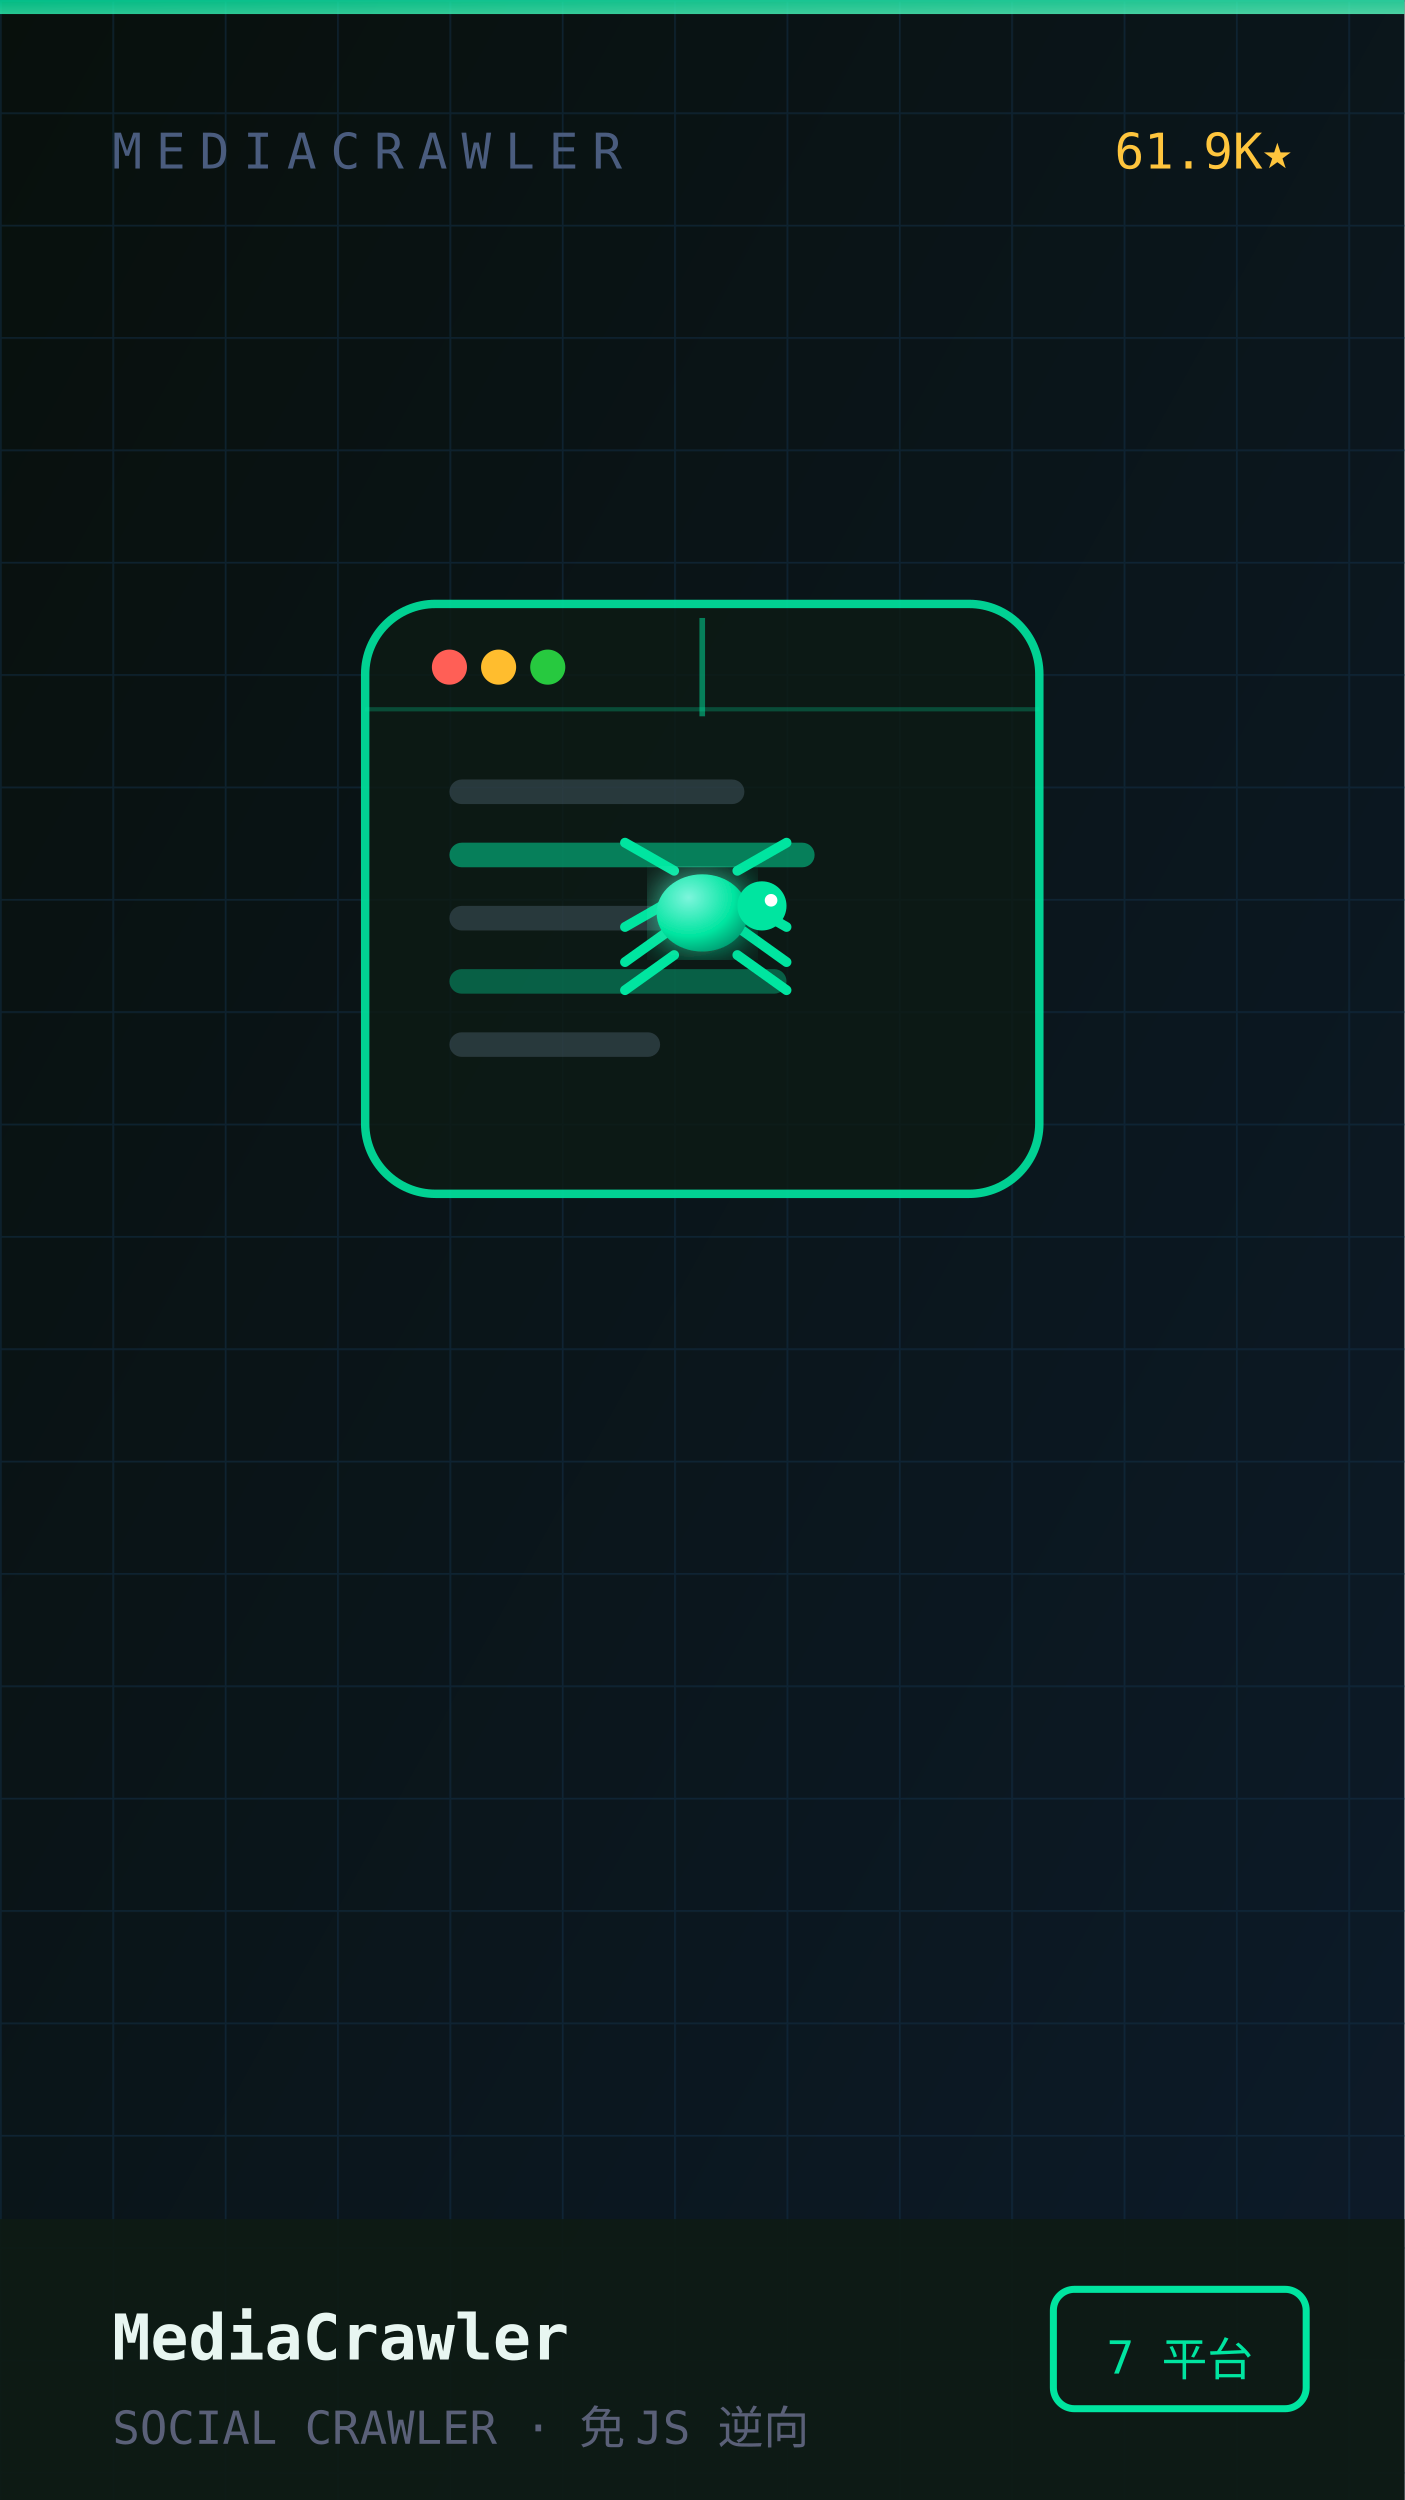
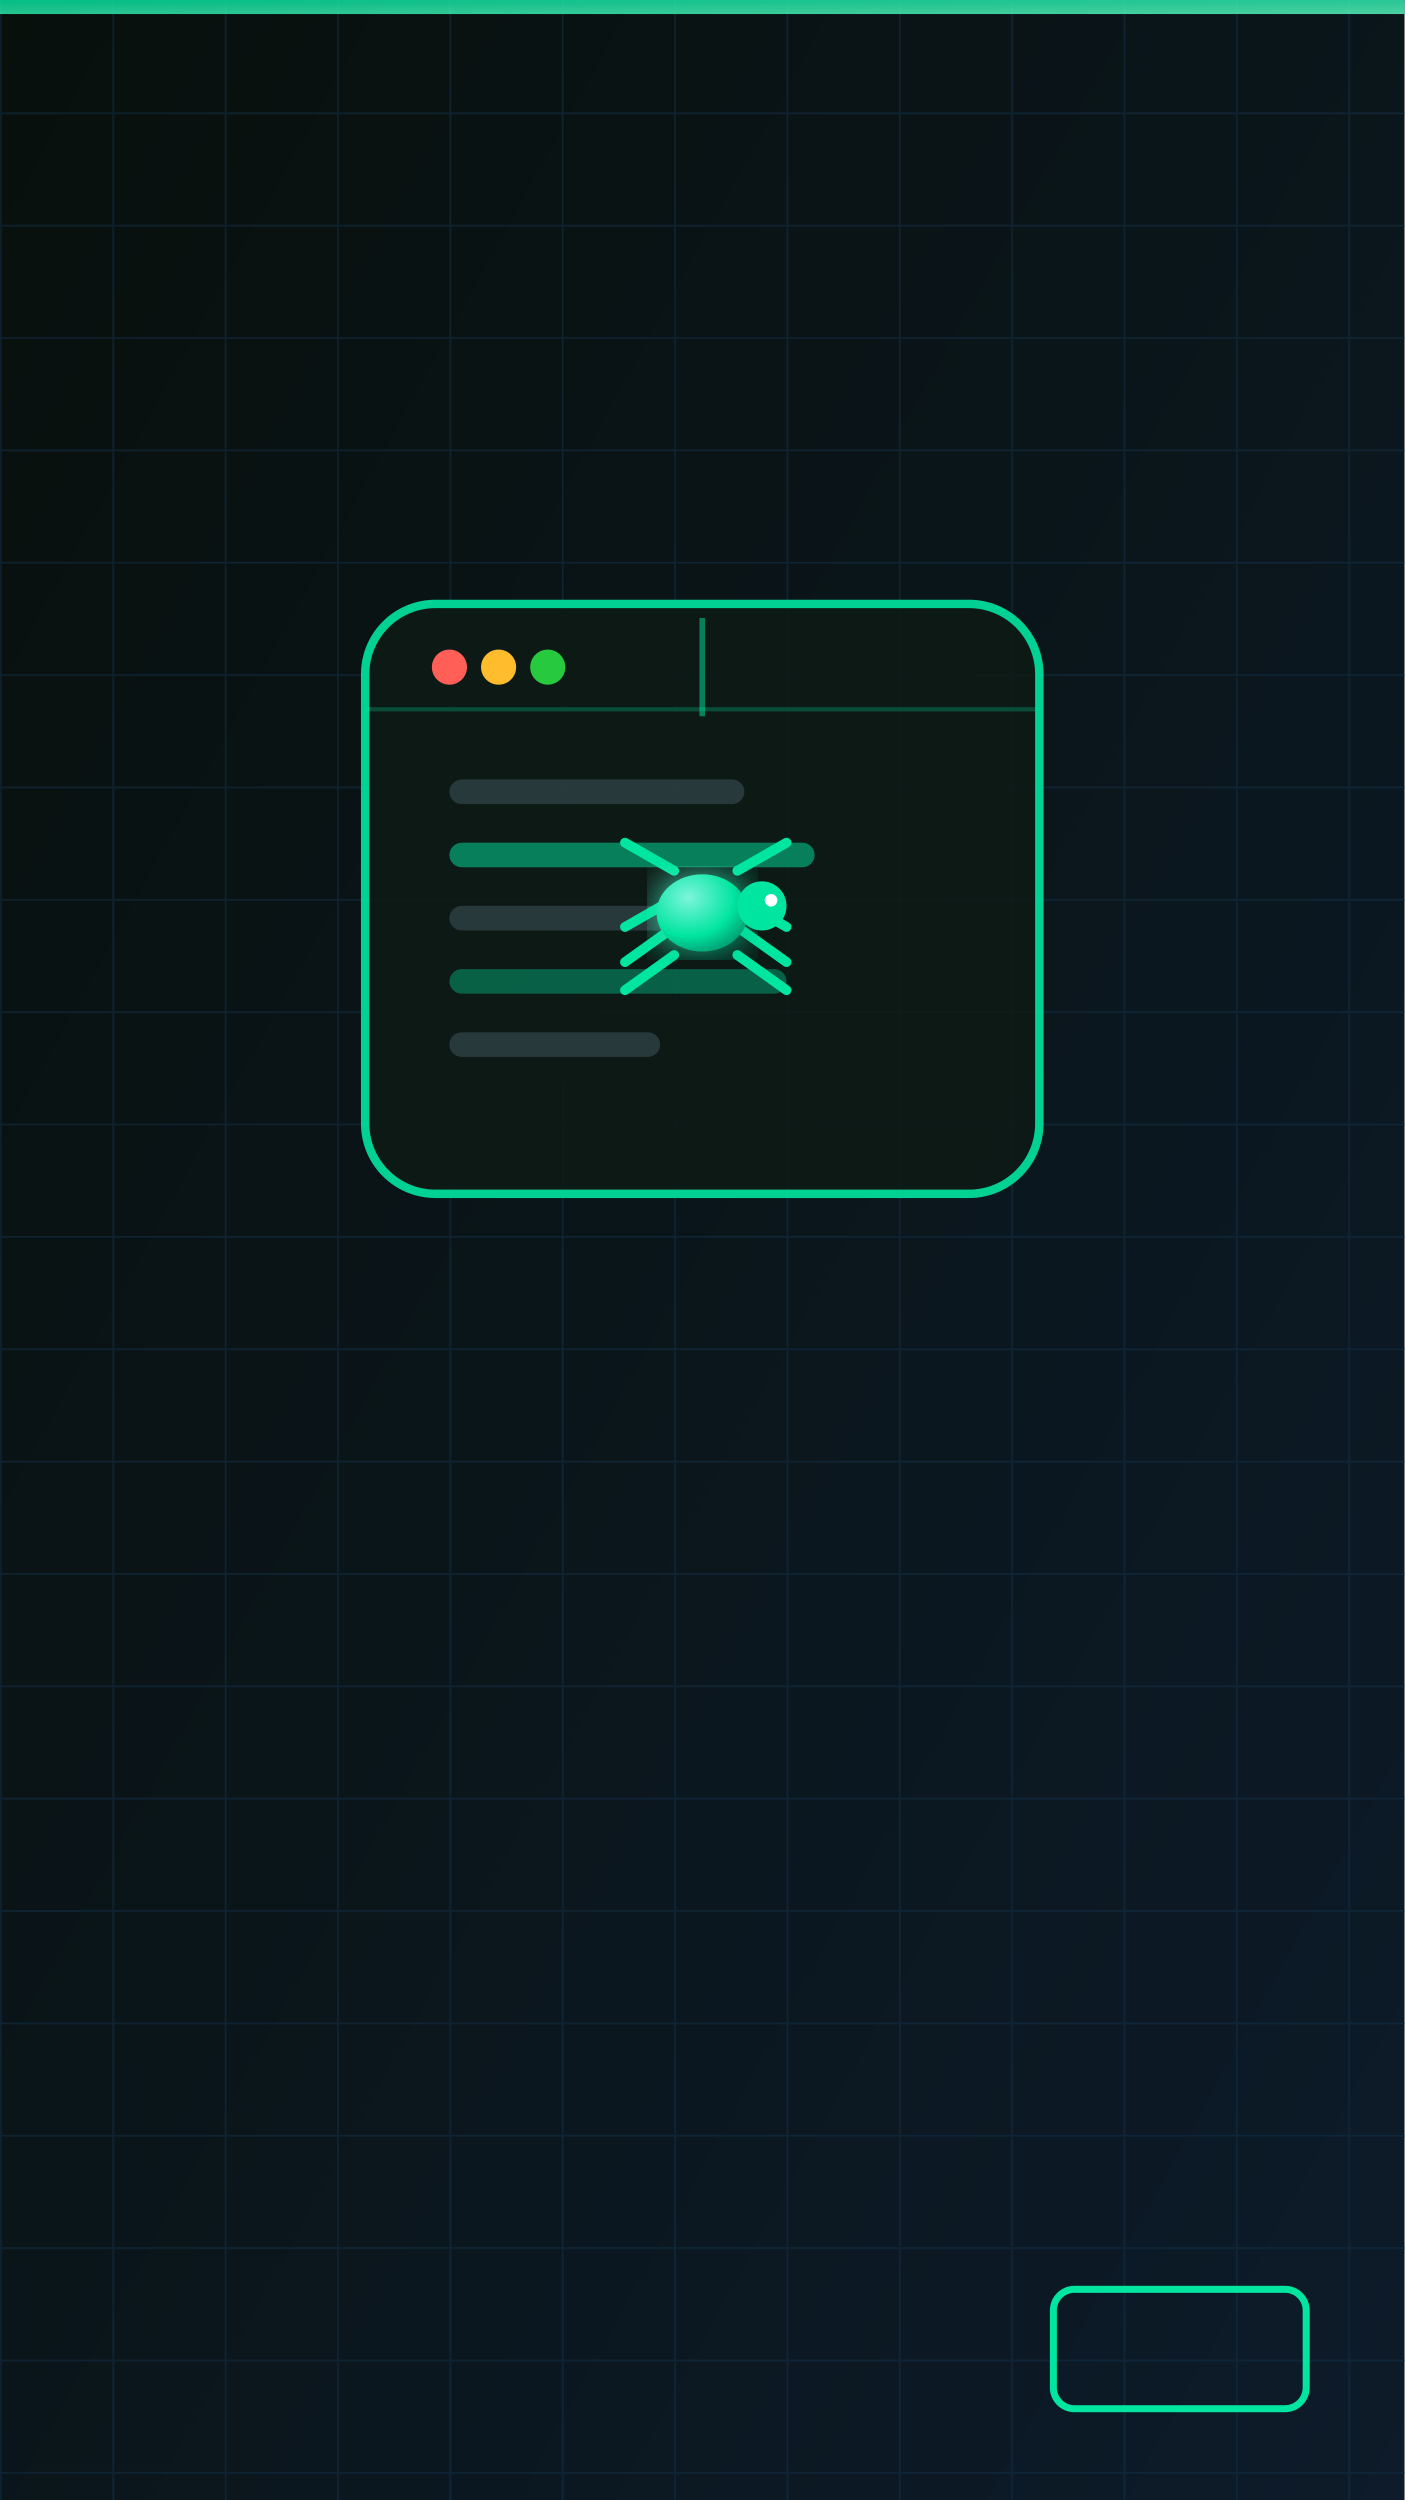
<svg xmlns="http://www.w3.org/2000/svg" width="200" height="356" viewBox="0 0 200 356">
  <defs>
    <linearGradient id="bg" x1="0" y1="0" x2="1" y2="1">
      <stop offset="0" stop-color="#08100C" />
      <stop offset="1" stop-color="#0D1B2A" />
    </linearGradient>
    <linearGradient id="accentGrad" x1="0" y1="0" x2="1" y2="1">
      <stop offset="0" stop-color="#00E5A0" />
      <stop offset="1" stop-color="#5CFFC4" />
    </linearGradient>
    <radialGradient id="bodyGrad" cx="0.35" cy="0.3" r="1">
      <stop offset="0" stop-color="#7DF5DC" />
      <stop offset="0.5" stop-color="#00E5A0" />
      <stop offset="1" stop-color="#0A5A48" />
    </radialGradient>
    <filter id="glow">
      <feGaussianBlur stdDeviation="3" result="b" />
      <feMerge>
        <feMergeNode in="b" />
        <feMergeNode in="SourceGraphic" />
      </feMerge>
    </filter>
    <pattern id="grid" width="16" height="16" patternUnits="userSpaceOnUse">
      <path d="M16 0H0V16" fill="none" stroke="#123048" stroke-width="0.5" />
    </pattern>
  </defs>
  <rect width="200" height="356" fill="url(#bg)" />
  <rect width="200" height="356" fill="url(#grid)" opacity="0.5" />
  <rect x="0" y="0" width="200" height="2" fill="url(#accentGrad)" opacity="0.8" />
-   <text x="16" y="24" font-family="monospace" font-size="7" fill="#4A5C7E" letter-spacing="2">MEDIACRAWLER</text>
-   <text x="184" y="24" font-family="monospace" font-size="7" fill="#FFC53D" text-anchor="end">61.9K★</text>
  <g transform="translate(100,128)">
    <rect x="-48" y="-42" width="96" height="84" rx="10" fill="rgba(13,26,20,0.9)" stroke="#00E5A0" stroke-width="1.2" opacity="0.9">
      <animate attributeName="opacity" values="0.7;1;0.7" dur="3s" repeatCount="indefinite" />
    </rect>
    <circle cx="-36" cy="-33" r="2.5" fill="#FF5F56" />
    <circle cx="-29" cy="-33" r="2.5" fill="#FFBD2E" />
    <circle cx="-22" cy="-33" r="2.5" fill="#27C93F" />
    <line x1="-48" y1="-27" x2="48" y2="-27" stroke="#00E5A0" stroke-width="0.6" opacity="0.25" />
    <rect x="-36" y="-17" width="42" height="3.5" rx="1.75" fill="#8FA8C8" opacity="0.22" />
    <rect x="-36" y="-8" width="52" height="3.5" rx="1.75" fill="#00E5A0" opacity="0.5">
      <animate attributeName="opacity" values="0.2;0.8;0.2" dur="1.6s" repeatCount="indefinite" />
    </rect>
    <rect x="-36" y="1" width="36" height="3.5" rx="1.75" fill="#8FA8C8" opacity="0.22" />
    <rect x="-36" y="10" width="48" height="3.5" rx="1.75" fill="#00E5A0" opacity="0.35">
      <animate attributeName="opacity" values="0.15;0.6;0.15" dur="2.1s" begin="0.7s" repeatCount="indefinite" />
    </rect>
    <rect x="-36" y="19" width="30" height="3.5" rx="1.75" fill="#8FA8C8" opacity="0.22" />
    <g>
      <animateTransform attributeName="transform" type="translate" values="-34,0;-34,3;-18,0;0,2;18,0;18,3;0,0;-18,2" dur="7s" repeatCount="indefinite" />
      <g stroke="#00E5A0" stroke-width="1.4" stroke-linecap="round">
        <line x1="-4" y1="-4" x2="-11" y2="-8">
          <animateTransform attributeName="transform" type="rotate" values="10 -4 -4;-14 -4 -4" dur="0.45s" repeatCount="indefinite" />
        </line>
        <line x1="-4" y1="0" x2="-11" y2="4">
          <animateTransform attributeName="transform" type="rotate" values="-10 -4 0;14 -4 0" dur="0.45s" repeatCount="indefinite" />
        </line>
        <line x1="-4" y1="4" x2="-11" y2="9">
          <animateTransform attributeName="transform" type="rotate" values="10 -4 4;-14 -4 4" dur="0.45s" begin="0.225s" repeatCount="indefinite" />
        </line>
        <line x1="-4" y1="8" x2="-11" y2="13">
          <animateTransform attributeName="transform" type="rotate" values="-10 -4 8;14 -4 8" dur="0.45s" begin="0.225s" repeatCount="indefinite" />
        </line>
        <line x1="5" y1="-4" x2="12" y2="-8">
          <animateTransform attributeName="transform" type="rotate" values="-10 5 -4;14 5 -4" dur="0.45s" repeatCount="indefinite" />
        </line>
        <line x1="5" y1="0" x2="12" y2="4">
          <animateTransform attributeName="transform" type="rotate" values="10 5 0;-14 5 0" dur="0.45s" repeatCount="indefinite" />
        </line>
        <line x1="5" y1="4" x2="12" y2="9">
          <animateTransform attributeName="transform" type="rotate" values="-10 5 4;14 5 4" dur="0.45s" begin="0.225s" repeatCount="indefinite" />
        </line>
        <line x1="5" y1="8" x2="12" y2="13">
          <animateTransform attributeName="transform" type="rotate" values="10 5 8;-14 5 8" dur="0.45s" begin="0.225s" repeatCount="indefinite" />
        </line>
      </g>
      <ellipse cx="0" cy="2" rx="6.5" ry="5.5" fill="url(#bodyGrad)" filter="url(#glow)" />
      <circle cx="8.5" cy="1" r="3.5" fill="#00E5A0" />
      <circle cx="9.8" cy="0.2" r="0.9" fill="#fff" />
    </g>
    <line x1="0" y1="-40" x2="0" y2="-26" stroke="#00E5A0" stroke-width="0.8" opacity="0.5" />
    <circle r="2.5" fill="#5CFFC4" opacity="0">
      <animate attributeName="cy" values="-24;8" dur="2.6s" repeatCount="indefinite" />
      <animate attributeName="opacity" values="0;1;0" dur="2.6s" repeatCount="indefinite" />
    </circle>
    <circle cx="-10" r="2" fill="#FFC53D" opacity="0">
      <animate attributeName="cy" values="-24;18" dur="3.1s" begin="0.8s" repeatCount="indefinite" />
      <animate attributeName="opacity" values="0;0.9;0" dur="3.1s" begin="0.8s" repeatCount="indefinite" />
    </circle>
  </g>
-   <rect x="0" y="316" width="200" height="40" fill="#0D1A14" opacity="0.92" />
-   <text x="16" y="336" font-family="monospace" font-size="9" fill="#E8F6F1" font-weight="bold">MediaCrawler</text>
-   <text x="16" y="348" font-family="monospace" font-size="6.5" fill="#5A6078">SOCIAL CRAWLER · 免 JS 逆向</text>
  <rect x="150" y="326" width="36" height="17" rx="3" fill="none" stroke="#00E5A0" stroke-width="1" />
-   <text x="168" y="338" font-family="monospace" font-size="6.5" fill="#00E5A0" text-anchor="middle">7 平台</text>
</svg>
